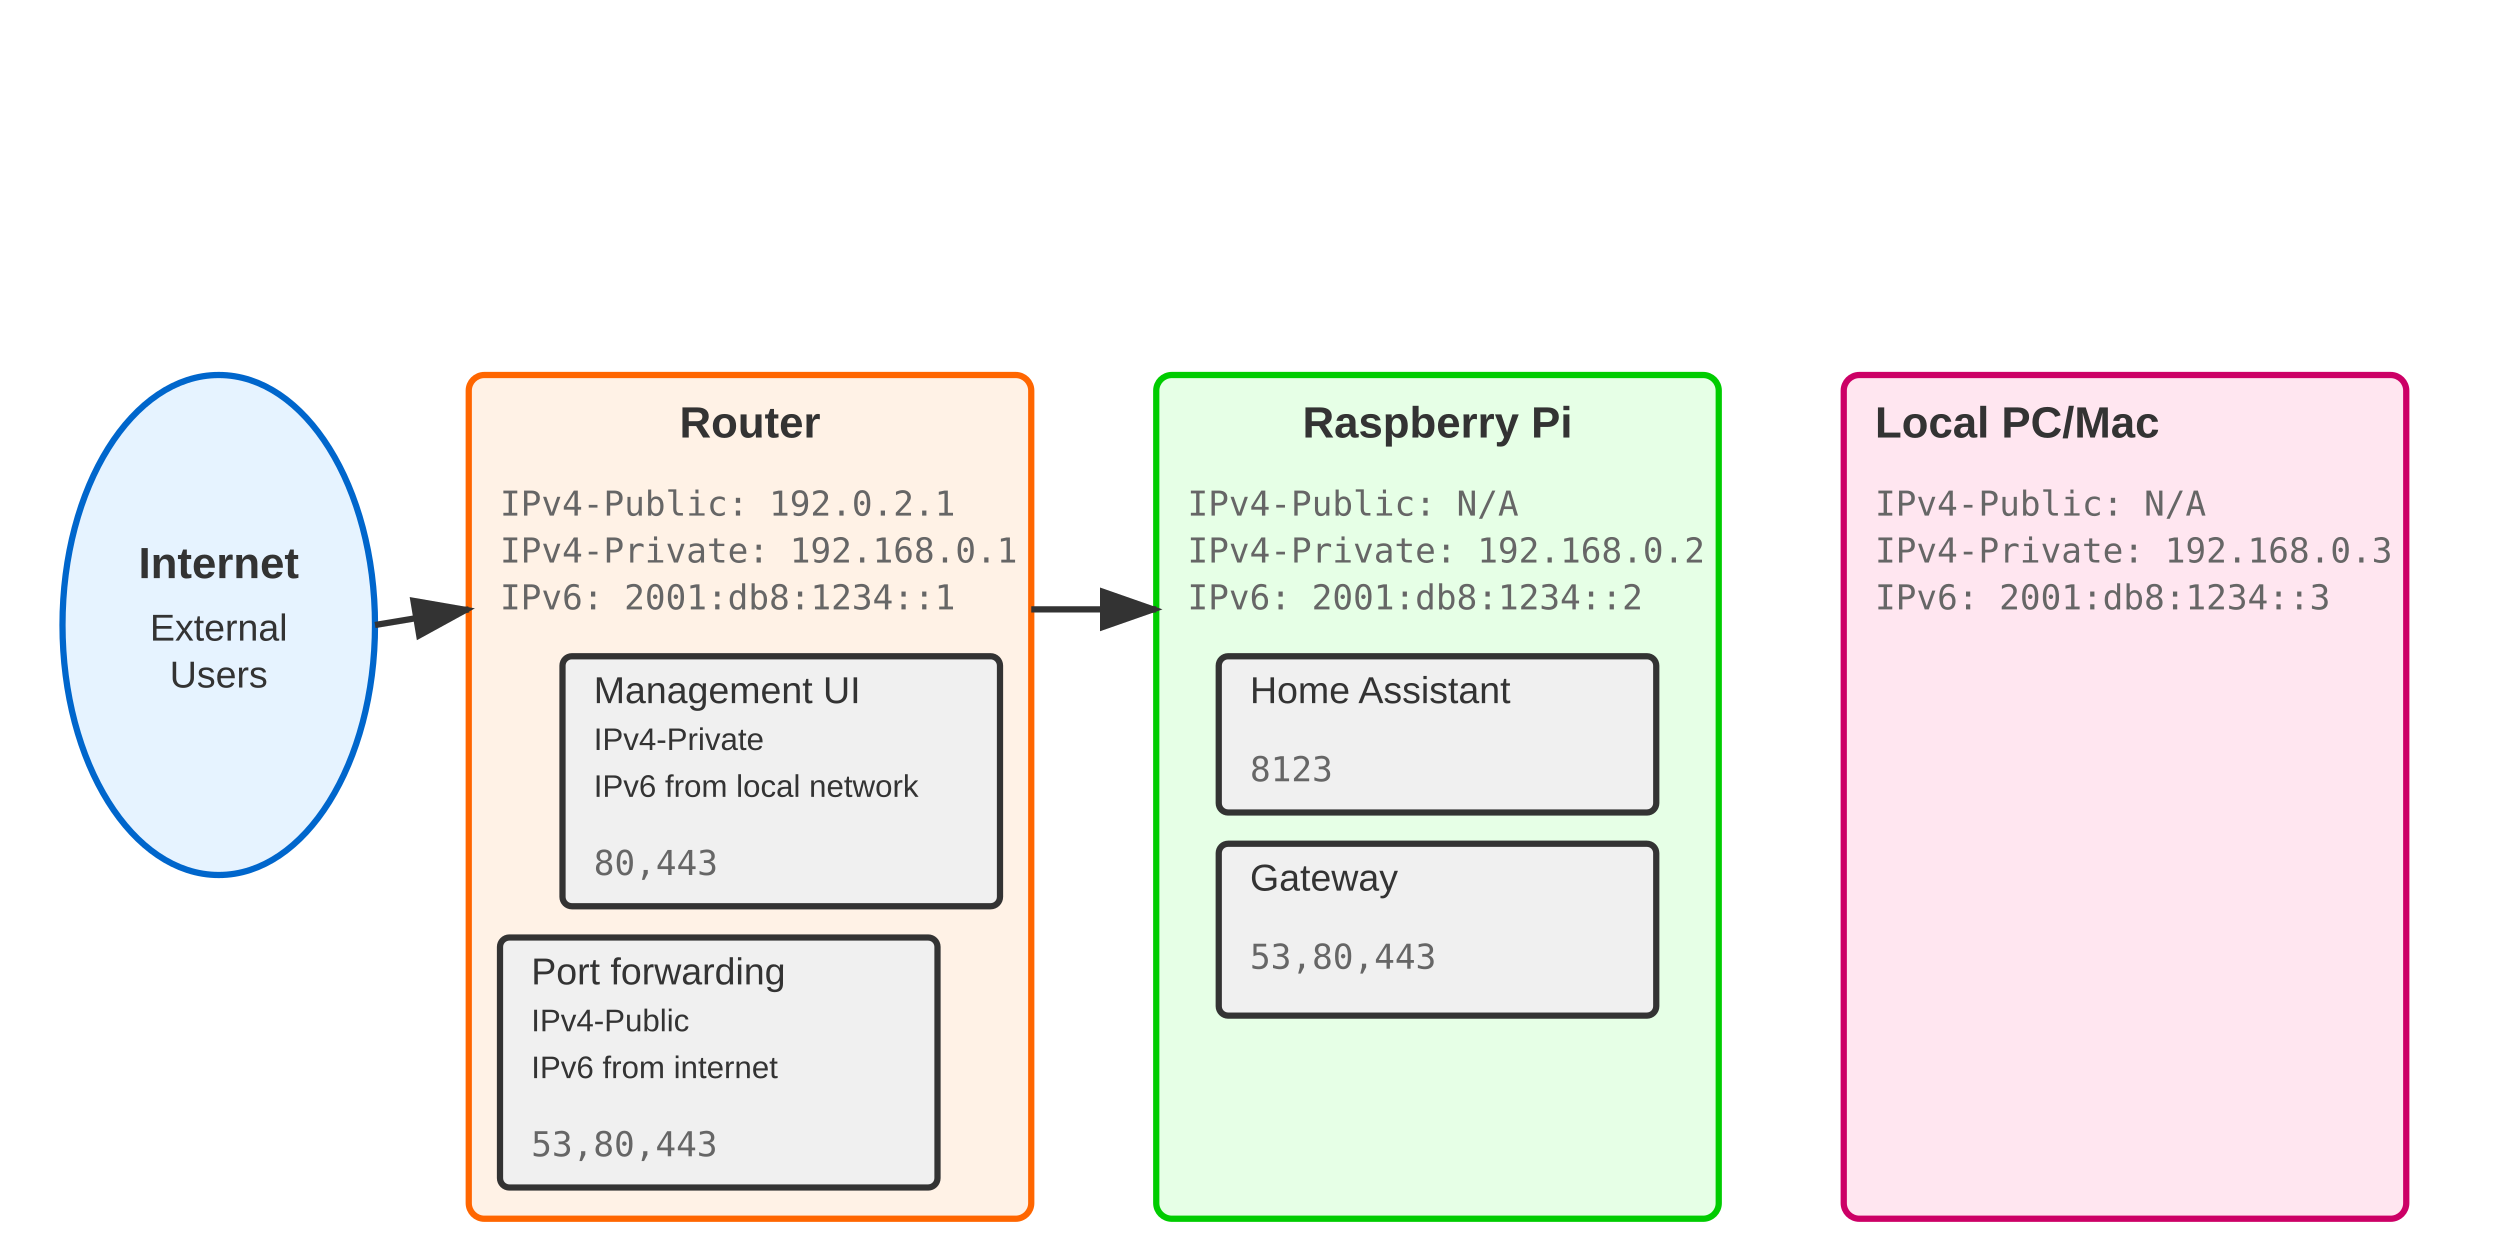
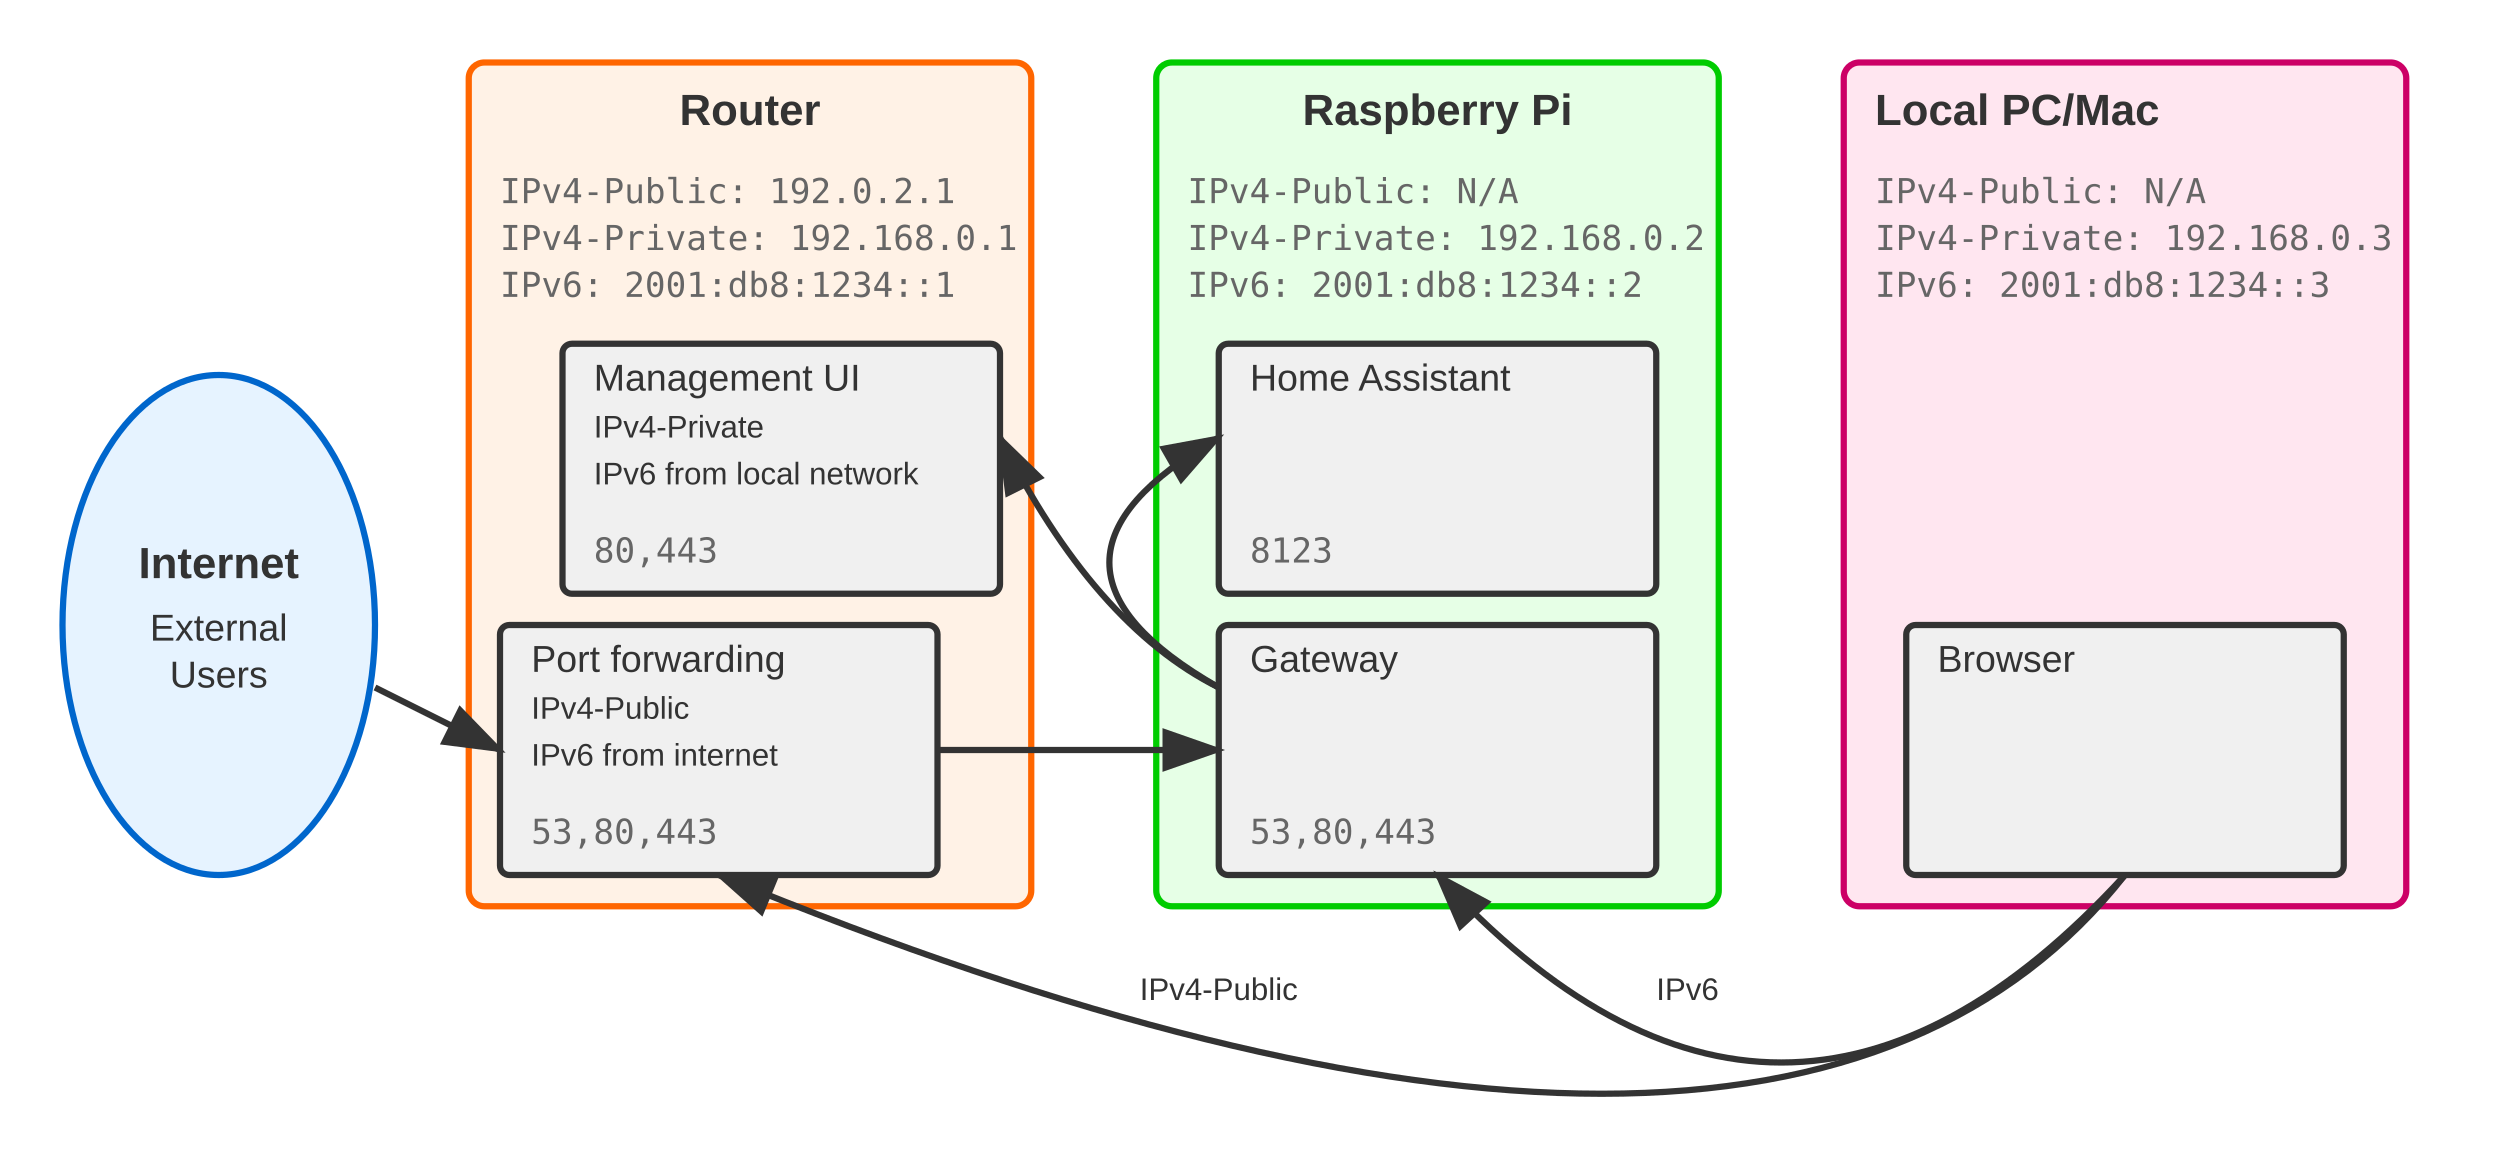
- <svg xmlns="http://www.w3.org/2000/svg" width="800" height="400">
+ <svg xmlns="http://www.w3.org/2000/svg" width="800" height="370">
  <defs>
    <style>
      .box { fill: #f0f0f0; stroke: #333; stroke-width: 2; }
      .internet { fill: #e6f3ff; stroke: #0066cc; stroke-width: 2; }
      .router { fill: #fff2e6; stroke: #ff6600; stroke-width: 2; }
      .rpi { fill: #e6ffe6; stroke: #00cc00; stroke-width: 2; }
      .device { fill: #ffe6f0; stroke: #cc0066; stroke-width: 2; }
      .text { font-family: Arial, sans-serif; font-size: 12px; fill: #333; }
      .text-small { font-family: Arial, sans-serif; font-size: 10px; fill: #333; }
      .title { font-family: Arial, sans-serif; font-size: 14px; font-weight: bold; fill: #333; }
      .ip { font-family: monospace; font-size: 11px; fill: #666; }
      .arrow { stroke: #333; stroke-width: 2; fill: none; marker-end: url(#arrowhead); }
      .direct-arrow { stroke: #00cc00; stroke-width: 3; fill: none; marker-end: url(#greenarrow); }
    </style>
    <marker id="arrowhead" markerWidth="10" markerHeight="7" refX="9" refY="3.5" orient="auto">
      <polygon points="0 0, 10 3.5, 0 7" fill="#333" />
    </marker>
    <marker id="greenarrow" markerWidth="10" markerHeight="7" refX="9" refY="3.5" orient="auto">
      <polygon points="0 0, 10 3.5, 0 7" fill="#00cc00" />
    </marker>
  </defs>
  <ellipse cx="70" cy="200" rx="50" ry="80" class="internet" />
  <text x="70" y="185" text-anchor="middle" class="title">Internet</text>
  <text x="70" y="205" text-anchor="middle" class="text">External</text>
  <text x="70" y="220" text-anchor="middle" class="text">Users</text>
-   <rect x="150" y="120" width="180" height="270" class="router" rx="5" />
-   <text x="240" y="140" text-anchor="middle" class="title">Router</text>
-   <text x="160" y="165" text-anchor="left" class="ip">IPv4-Public: 192.0.2.1</text>
-   <text x="160" y="180" text-anchor="left" class="ip">IPv4-Private: 192.168.0.1</text>
-   <text x="160" y="195" text-anchor="left" class="ip">IPv6: 2001:db8:1234::1</text>
-   <rect x="180" y="210" width="140" height="80" class="box" rx="3" />
-   <text x="190" y="225" text-anchor="left" class="text">Management UI</text>
-   <text x="190" y="240" text-anchor="left" class="text-small">IPv4-Private</text>
-   <text x="190" y="255" text-anchor="left" class="text-small">IPv6 from local network</text>
-   <text x="190" y="280" text-anchor="left" class="ip">80,443</text>
-   <rect x="160" y="300" width="140" height="80" class="box" rx="3" />
-   <text x="170" y="315" text-anchor="left" class="text">Port forwarding</text>
-   <text x="170" y="330" text-anchor="left" class="text-small">IPv4-Public</text>
-   <text x="170" y="345" text-anchor="left" class="text-small">IPv6 from internet</text>
-   <text x="170" y="370" text-anchor="left" class="ip">53,80,443</text>
-   <rect x="370" y="120" width="180" height="270" class="rpi" rx="5" />
-   <text x="460" y="140" text-anchor="middle" class="title">Raspberry Pi</text>
-   <text x="380" y="165" text-anchor="left" class="ip">IPv4-Public: N/A</text>
-   <text x="380" y="180" text-anchor="left" class="ip">IPv4-Private: 192.168.0.2</text>
-   <text x="380" y="195" text-anchor="left" class="ip">IPv6: 2001:db8:1234::2</text>
-   <rect x="390" y="270" width="140" height="55" class="box" rx="3" />
-   <text x="400" y="285" text-anchor="left" class="text">Gateway</text>
-   <text x="400" y="310" text-anchor="left" class="ip">53,80,443</text>
-   <rect x="390" y="210" width="140" height="50" class="box" rx="3" />
-   <text x="400" y="225" text-anchor="left" class="text">Home Assistant</text>
-   <text x="400" y="250" text-anchor="left" class="ip">8123</text>
-   <rect x="590" y="120" width="180" height="270" class="device" rx="5" />
-   <text x="600" y="140" text-anchor="left" class="title">Local PC/Mac</text>
-   <text x="600" y="165" text-anchor="left" class="ip">IPv4-Public: N/A</text>
-   <text x="600" y="180" text-anchor="left" class="ip">IPv4-Private: 192.168.0.3</text>
-   <text x="600" y="195" text-anchor="left" class="ip">IPv6: 2001:db8:1234::3</text>
-   <line x1="120" y1="200" x2="150" y2="195" class="arrow" />
-   <line x1="330" y1="195" x2="370" y2="195" class="arrow" />
+   <rect x="150" y="20" width="180" height="270" class="router" rx="5" />
+   <text x="240" y="40" text-anchor="middle" class="title">Router</text>
+   <text x="160" y="65" text-anchor="left" class="ip">IPv4-Public: 192.0.2.1</text>
+   <text x="160" y="80" text-anchor="left" class="ip">IPv4-Private: 192.168.0.1</text>
+   <text x="160" y="95" text-anchor="left" class="ip">IPv6: 2001:db8:1234::1</text>
+   <rect x="180" y="110" width="140" height="80" class="box" rx="3" />
+   <text x="190" y="125" text-anchor="left" class="text">Management UI</text>
+   <text x="190" y="140" text-anchor="left" class="text-small">IPv4-Private</text>
+   <text x="190" y="155" text-anchor="left" class="text-small">IPv6 from local network</text>
+   <text x="190" y="180" text-anchor="left" class="ip">80,443</text>
+   <rect x="160" y="200" width="140" height="80" class="box" rx="3" />
+   <text x="170" y="215" text-anchor="left" class="text">Port forwarding</text>
+   <text x="170" y="230" text-anchor="left" class="text-small">IPv4-Public</text>
+   <text x="170" y="245" text-anchor="left" class="text-small">IPv6 from internet</text>
+   <text x="170" y="270" text-anchor="left" class="ip">53,80,443</text>
+   <rect x="370" y="20" width="180" height="270" class="rpi" rx="5" />
+   <text x="460" y="40" text-anchor="middle" class="title">Raspberry Pi</text>
+   <text x="380" y="65" text-anchor="left" class="ip">IPv4-Public: N/A</text>
+   <text x="380" y="80" text-anchor="left" class="ip">IPv4-Private: 192.168.0.2</text>
+   <text x="380" y="95" text-anchor="left" class="ip">IPv6: 2001:db8:1234::2</text>
+   <rect x="390" y="110" width="140" height="80" class="box" rx="3" />
+   <text x="400" y="125" text-anchor="left" class="text">Home Assistant</text>
+   <text x="400" y="180" text-anchor="left" class="ip">8123</text>
+   <rect x="390" y="200" width="140" height="80" class="box" rx="3" />
+   <text x="400" y="215" text-anchor="left" class="text">Gateway</text>
+   <text x="400" y="270" text-anchor="left" class="ip">53,80,443</text>
+   <rect x="590" y="20" width="180" height="270" class="device" rx="5" />
+   <text x="600" y="40" text-anchor="left" class="title">Local PC/Mac</text>
+   <text x="600" y="65" text-anchor="left" class="ip">IPv4-Public: N/A</text>
+   <text x="600" y="80" text-anchor="left" class="ip">IPv4-Private: 192.168.0.3</text>
+   <text x="600" y="95" text-anchor="left" class="ip">IPv6: 2001:db8:1234::3</text>
+   <rect x="610" y="200" width="140" height="80" class="box" rx="3" />
+   <text x="620" y="215" text-anchor="left" class="text">Browser</text>
+   <line x1="120" y1="220" x2="160" y2="240" class="arrow" />
+   <line x1="300" y1="240" x2="390" y2="240" class="arrow" />
+   <path d="M 390 220 Q 320 180 390 140" class="arrow" />
+   <path d="M 390 220 Q 350 200 320 140" class="arrow" />
+   <path d="M 680 280 Q 570 400 460 280" class="arrow" />
+   <path d="M 680 280 Q 570 420 230 280" class="arrow" />
+   <text x="390" y="320" text-anchor="middle" class="text-small">IPv4-Public</text>
+   <text x="540" y="320" text-anchor="middle" class="text-small">IPv6</text>
</svg>
